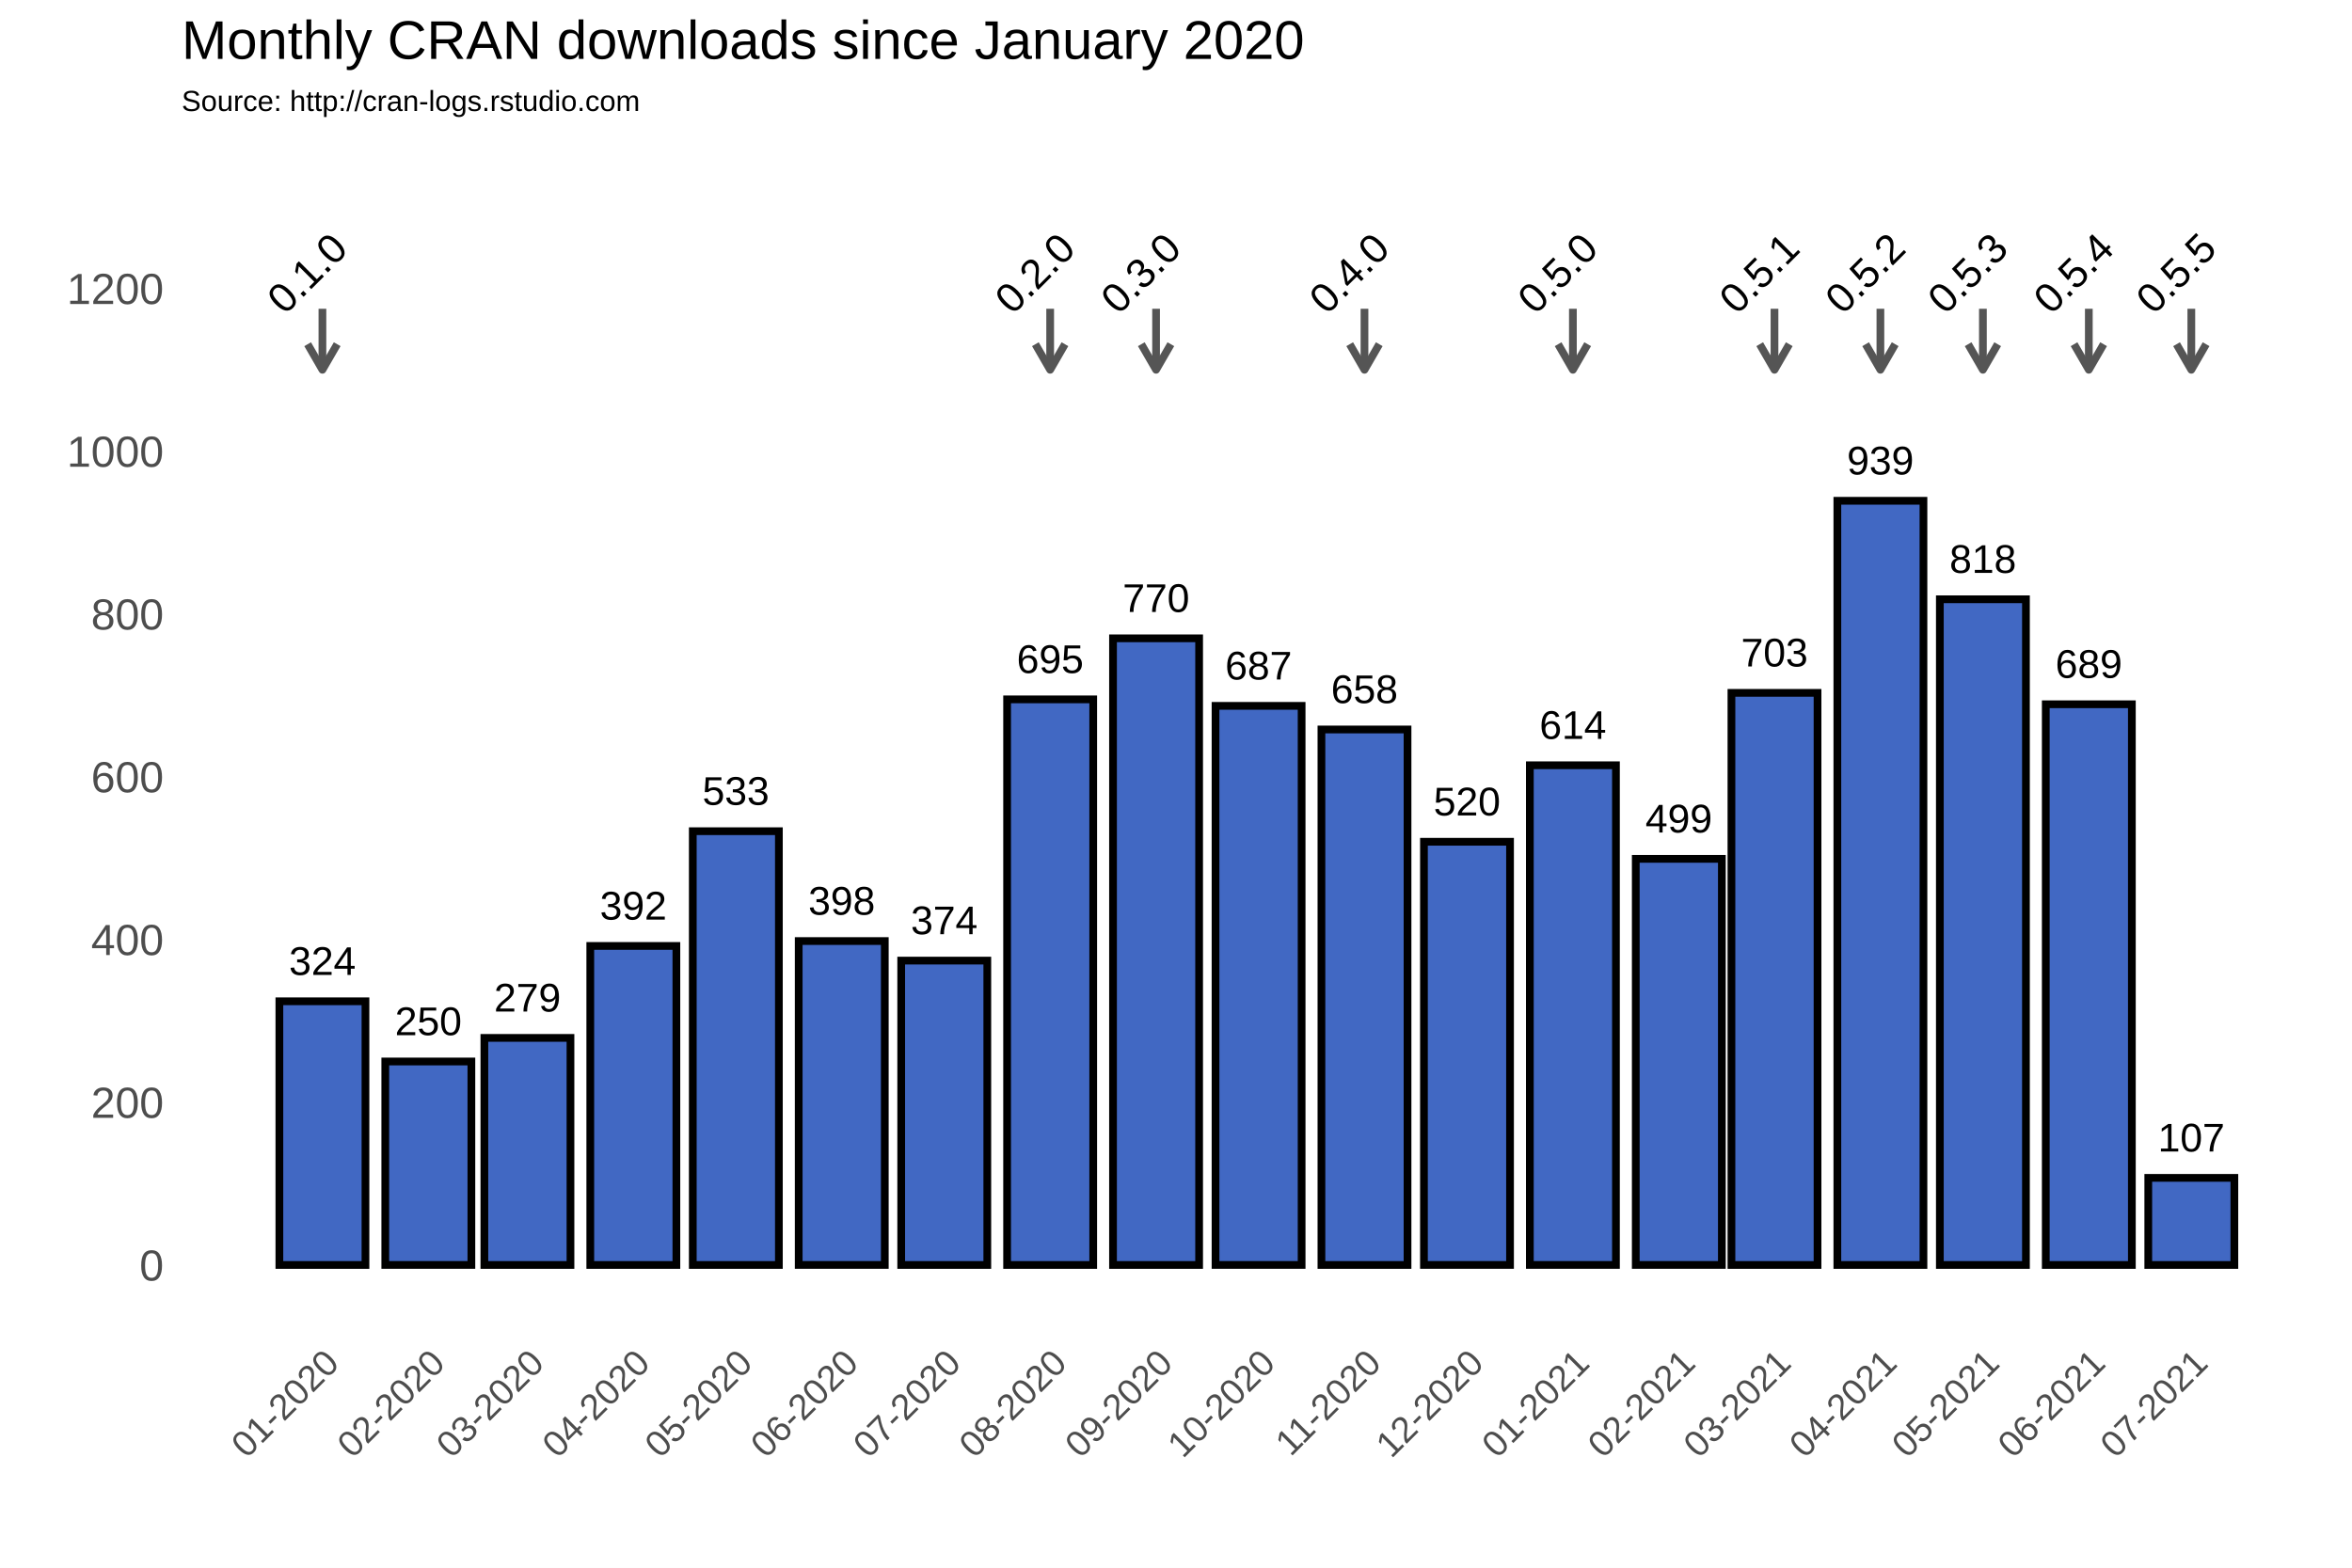
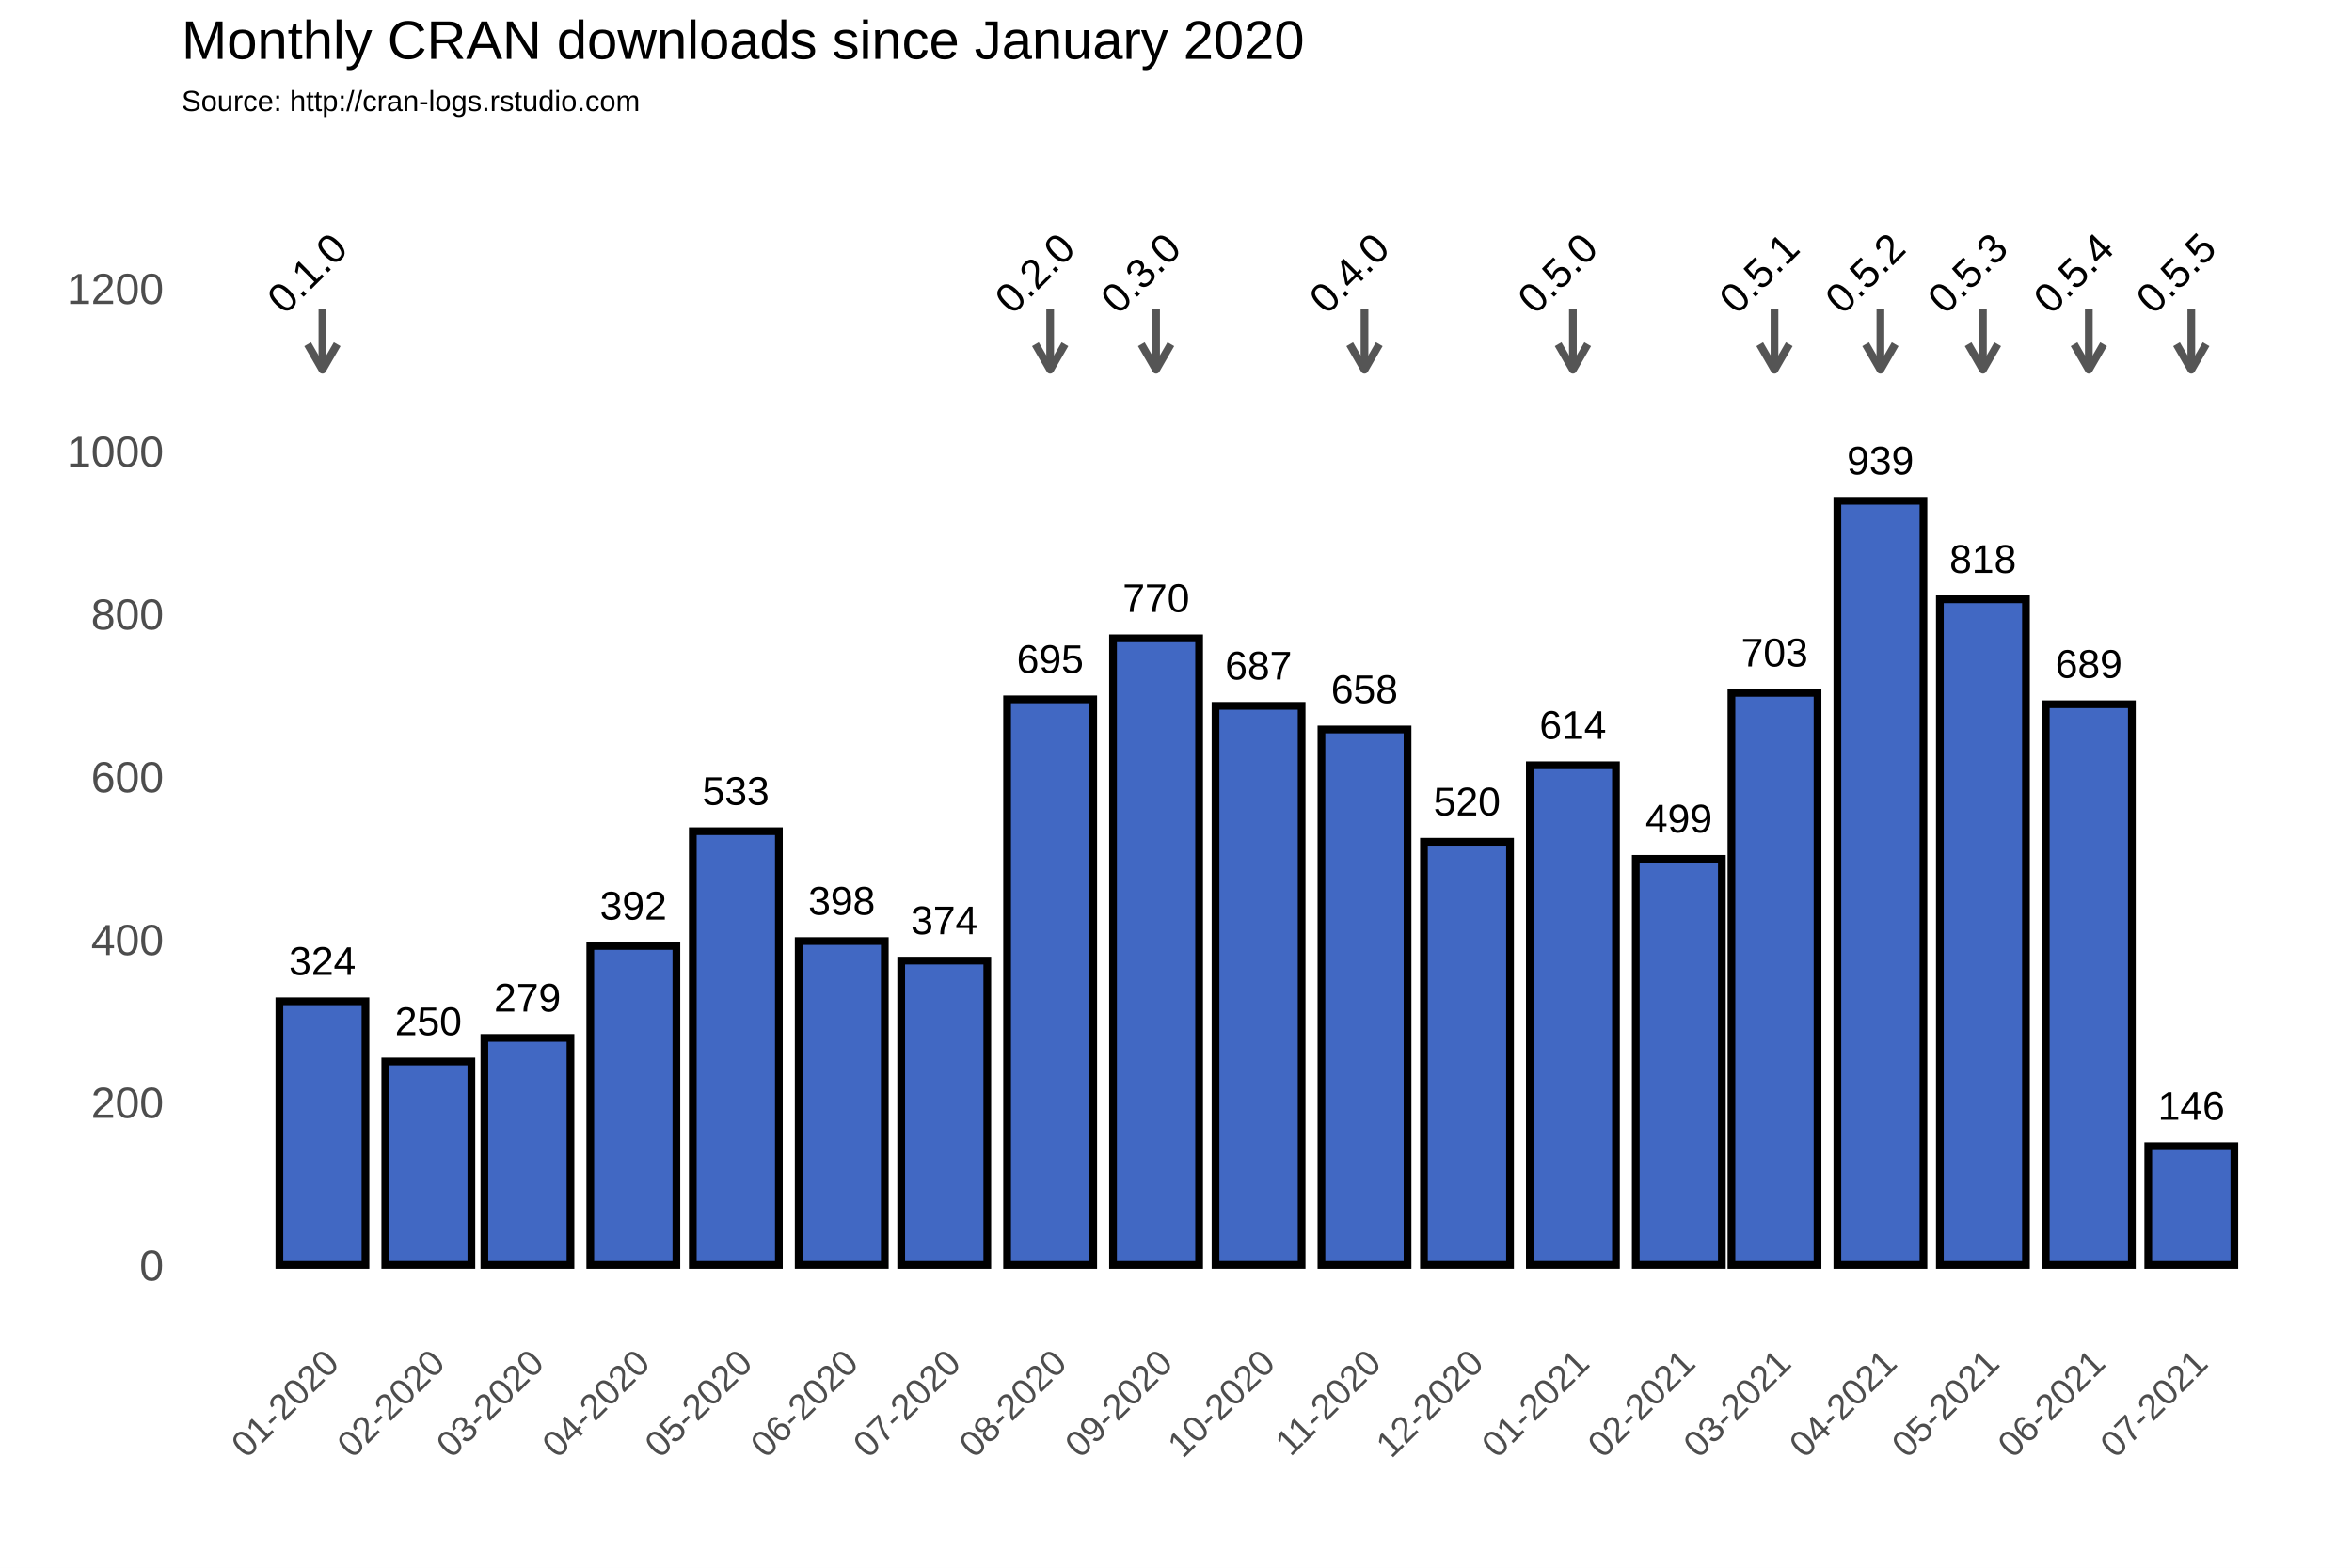
<svg xmlns="http://www.w3.org/2000/svg" class="svglite" width="648.00pt" height="432.00pt" viewBox="0 0 648.00 432.00">
  <defs>
    <style type="text/css">
    .svglite line, .svglite polyline, .svglite polygon, .svglite path, .svglite rect, .svglite circle {
      fill: none;
      stroke: #000000;
      stroke-linecap: round;
      stroke-linejoin: round;
      stroke-miterlimit: 10.00;
    }
  </style>
  </defs>
  <rect width="100%" height="100%" style="stroke: none; fill: #FFFFFF;" />
  <defs>
    <clipPath id="cpMC4wMHw2NDguMDB8MC4wMHw0MzIuMDA=">
      <rect x="0.00" y="0.00" width="648.00" height="432.00" />
    </clipPath>
  </defs>
  <g clip-path="url(#cpMC4wMHw2NDguMDB8MC4wMHw0MzIuMDA=)">
    <rect x="0.00" y="0.00" width="648.00" height="432.00" style="stroke-width: 1.07; stroke: #FFFFFF; fill: #FFFFFF;" />
  </g>
  <defs>
    <clipPath id="cpNTAuMDR8NjQyLjUyfDM3Ljc2fDM2My4zOA==">
      <rect x="50.04" y="37.76" width="592.48" height="325.62" />
    </clipPath>
  </defs>
  <g clip-path="url(#cpNTAuMDR8NjQyLjUyfDM3Ljc2fDM2My4zOA==)">
    <rect x="50.04" y="37.76" width="592.48" height="325.62" style="stroke-width: 1.07; stroke: none;" />
    <polyline points="50.04,326.15 642.52,326.15 " style="stroke-width: 0.53; stroke: #FFFFFF; stroke-linecap: butt;" />
    <polyline points="50.04,281.30 642.52,281.30 " style="stroke-width: 0.53; stroke: #FFFFFF; stroke-linecap: butt;" />
    <polyline points="50.04,236.45 642.52,236.45 " style="stroke-width: 0.53; stroke: #FFFFFF; stroke-linecap: butt;" />
    <polyline points="50.04,191.60 642.52,191.60 " style="stroke-width: 0.53; stroke: #FFFFFF; stroke-linecap: butt;" />
    <polyline points="50.04,146.75 642.52,146.75 " style="stroke-width: 0.53; stroke: #FFFFFF; stroke-linecap: butt;" />
    <polyline points="50.04,101.90 642.52,101.90 " style="stroke-width: 0.53; stroke: #FFFFFF; stroke-linecap: butt;" />
    <polyline points="50.04,57.04 642.52,57.04 " style="stroke-width: 0.53; stroke: #FFFFFF; stroke-linecap: butt;" />
    <polyline points="59.65,363.38 59.65,37.76 " style="stroke-width: 0.53; stroke: #FFFFFF; stroke-linecap: butt;" />
    <polyline points="74.24,363.38 74.24,37.76 " style="stroke-width: 0.53; stroke: #FFFFFF; stroke-linecap: butt;" />
    <polyline points="103.42,363.38 103.42,37.76 " style="stroke-width: 0.53; stroke: #FFFFFF; stroke-linecap: butt;" />
    <polyline points="131.66,363.38 131.66,37.76 " style="stroke-width: 0.53; stroke: #FFFFFF; stroke-linecap: butt;" />
    <polyline points="159.90,363.38 159.90,37.76 " style="stroke-width: 0.53; stroke: #FFFFFF; stroke-linecap: butt;" />
    <polyline points="188.61,363.38 188.61,37.76 " style="stroke-width: 0.53; stroke: #FFFFFF; stroke-linecap: butt;" />
    <polyline points="217.32,363.38 217.32,37.76 " style="stroke-width: 0.53; stroke: #FFFFFF; stroke-linecap: butt;" />
    <polyline points="246.03,363.38 246.03,37.76 " style="stroke-width: 0.53; stroke: #FFFFFF; stroke-linecap: butt;" />
    <polyline points="274.74,363.38 274.74,37.76 " style="stroke-width: 0.53; stroke: #FFFFFF; stroke-linecap: butt;" />
    <polyline points="303.92,363.38 303.92,37.76 " style="stroke-width: 0.53; stroke: #FFFFFF; stroke-linecap: butt;" />
    <polyline points="332.63,363.38 332.63,37.76 " style="stroke-width: 0.53; stroke: #FFFFFF; stroke-linecap: butt;" />
    <polyline points="361.34,363.38 361.34,37.76 " style="stroke-width: 0.53; stroke: #FFFFFF; stroke-linecap: butt;" />
    <polyline points="390.05,363.38 390.05,37.76 " style="stroke-width: 0.53; stroke: #FFFFFF; stroke-linecap: butt;" />
    <polyline points="418.76,363.38 418.76,37.76 " style="stroke-width: 0.53; stroke: #FFFFFF; stroke-linecap: butt;" />
    <polyline points="447.94,363.38 447.94,37.76 " style="stroke-width: 0.53; stroke: #FFFFFF; stroke-linecap: butt;" />
    <polyline points="475.71,363.38 475.71,37.76 " style="stroke-width: 0.53; stroke: #FFFFFF; stroke-linecap: butt;" />
    <polyline points="503.48,363.38 503.48,37.76 " style="stroke-width: 0.53; stroke: #FFFFFF; stroke-linecap: butt;" />
    <polyline points="532.19,363.38 532.19,37.76 " style="stroke-width: 0.53; stroke: #FFFFFF; stroke-linecap: butt;" />
    <polyline points="560.90,363.38 560.90,37.76 " style="stroke-width: 0.53; stroke: #FFFFFF; stroke-linecap: butt;" />
    <polyline points="589.61,363.38 589.61,37.76 " style="stroke-width: 0.53; stroke: #FFFFFF; stroke-linecap: butt;" />
    <polyline points="618.32,363.38 618.32,37.76 " style="stroke-width: 0.53; stroke: #FFFFFF; stroke-linecap: butt;" />
    <polyline points="632.91,363.38 632.91,37.76 " style="stroke-width: 0.53; stroke: #FFFFFF; stroke-linecap: butt;" />
    <polyline points="50.04,348.58 642.52,348.58 " style="stroke-width: 1.07; stroke: #FFFFFF; stroke-linecap: butt;" />
    <polyline points="50.04,303.73 642.52,303.73 " style="stroke-width: 1.07; stroke: #FFFFFF; stroke-linecap: butt;" />
    <polyline points="50.04,258.88 642.52,258.88 " style="stroke-width: 1.07; stroke: #FFFFFF; stroke-linecap: butt;" />
    <polyline points="50.04,214.02 642.52,214.02 " style="stroke-width: 1.07; stroke: #FFFFFF; stroke-linecap: butt;" />
    <polyline points="50.04,169.17 642.52,169.17 " style="stroke-width: 1.07; stroke: #FFFFFF; stroke-linecap: butt;" />
    <polyline points="50.04,124.32 642.52,124.32 " style="stroke-width: 1.07; stroke: #FFFFFF; stroke-linecap: butt;" />
    <polyline points="50.04,79.47 642.52,79.47 " style="stroke-width: 1.07; stroke: #FFFFFF; stroke-linecap: butt;" />
    <polyline points="88.83,363.38 88.83,37.76 " style="stroke-width: 1.07; stroke: #FFFFFF; stroke-linecap: butt;" />
    <polyline points="118.02,363.38 118.02,37.76 " style="stroke-width: 1.07; stroke: #FFFFFF; stroke-linecap: butt;" />
    <polyline points="145.31,363.38 145.31,37.76 " style="stroke-width: 1.07; stroke: #FFFFFF; stroke-linecap: butt;" />
    <polyline points="174.49,363.38 174.49,37.76 " style="stroke-width: 1.07; stroke: #FFFFFF; stroke-linecap: butt;" />
    <polyline points="202.73,363.38 202.73,37.76 " style="stroke-width: 1.07; stroke: #FFFFFF; stroke-linecap: butt;" />
    <polyline points="231.91,363.38 231.91,37.76 " style="stroke-width: 1.07; stroke: #FFFFFF; stroke-linecap: butt;" />
    <polyline points="260.15,363.38 260.15,37.76 " style="stroke-width: 1.07; stroke: #FFFFFF; stroke-linecap: butt;" />
    <polyline points="289.33,363.38 289.33,37.76 " style="stroke-width: 1.07; stroke: #FFFFFF; stroke-linecap: butt;" />
    <polyline points="318.51,363.38 318.51,37.76 " style="stroke-width: 1.07; stroke: #FFFFFF; stroke-linecap: butt;" />
    <polyline points="346.75,363.38 346.75,37.76 " style="stroke-width: 1.07; stroke: #FFFFFF; stroke-linecap: butt;" />
    <polyline points="375.93,363.38 375.93,37.76 " style="stroke-width: 1.07; stroke: #FFFFFF; stroke-linecap: butt;" />
    <polyline points="404.17,363.38 404.17,37.76 " style="stroke-width: 1.07; stroke: #FFFFFF; stroke-linecap: butt;" />
    <polyline points="433.35,363.38 433.35,37.76 " style="stroke-width: 1.07; stroke: #FFFFFF; stroke-linecap: butt;" />
    <polyline points="462.53,363.38 462.53,37.76 " style="stroke-width: 1.07; stroke: #FFFFFF; stroke-linecap: butt;" />
    <polyline points="488.89,363.38 488.89,37.76 " style="stroke-width: 1.07; stroke: #FFFFFF; stroke-linecap: butt;" />
    <polyline points="518.07,363.38 518.07,37.76 " style="stroke-width: 1.07; stroke: #FFFFFF; stroke-linecap: butt;" />
    <polyline points="546.31,363.38 546.31,37.76 " style="stroke-width: 1.07; stroke: #FFFFFF; stroke-linecap: butt;" />
    <polyline points="575.49,363.38 575.49,37.76 " style="stroke-width: 1.07; stroke: #FFFFFF; stroke-linecap: butt;" />
    <polyline points="603.73,363.38 603.73,37.76 " style="stroke-width: 1.07; stroke: #FFFFFF; stroke-linecap: butt;" />
    <rect x="76.97" y="275.92" width="23.72" height="72.66" style="stroke-width: 2.13; stroke-linecap: square; stroke-linejoin: miter; fill: #4168C3;" />
    <rect x="106.15" y="292.51" width="23.72" height="56.06" style="stroke-width: 2.13; stroke-linecap: square; stroke-linejoin: miter; fill: #4168C3;" />
    <rect x="133.45" y="286.01" width="23.72" height="62.57" style="stroke-width: 2.13; stroke-linecap: square; stroke-linejoin: miter; fill: #4168C3;" />
    <rect x="162.63" y="260.67" width="23.72" height="87.91" style="stroke-width: 2.13; stroke-linecap: square; stroke-linejoin: miter; fill: #4168C3;" />
    <rect x="190.87" y="229.05" width="23.72" height="119.53" style="stroke-width: 2.13; stroke-linecap: square; stroke-linejoin: miter; fill: #4168C3;" />
    <rect x="220.05" y="259.32" width="23.72" height="89.25" style="stroke-width: 2.13; stroke-linecap: square; stroke-linejoin: miter; fill: #4168C3;" />
    <rect x="248.29" y="264.71" width="23.72" height="83.87" style="stroke-width: 2.13; stroke-linecap: square; stroke-linejoin: miter; fill: #4168C3;" />
    <rect x="277.47" y="192.72" width="23.72" height="155.86" style="stroke-width: 2.13; stroke-linecap: square; stroke-linejoin: miter; fill: #4168C3;" />
    <rect x="306.65" y="175.90" width="23.72" height="172.68" style="stroke-width: 2.13; stroke-linecap: square; stroke-linejoin: miter; fill: #4168C3;" />
    <rect x="334.89" y="194.51" width="23.72" height="154.06" style="stroke-width: 2.13; stroke-linecap: square; stroke-linejoin: miter; fill: #4168C3;" />
    <rect x="364.07" y="201.02" width="23.72" height="147.56" style="stroke-width: 2.13; stroke-linecap: square; stroke-linejoin: miter; fill: #4168C3;" />
    <rect x="392.31" y="231.96" width="23.72" height="116.61" style="stroke-width: 2.13; stroke-linecap: square; stroke-linejoin: miter; fill: #4168C3;" />
    <rect x="421.49" y="210.88" width="23.72" height="137.69" style="stroke-width: 2.13; stroke-linecap: square; stroke-linejoin: miter; fill: #4168C3;" />
    <rect x="450.67" y="236.67" width="23.72" height="111.90" style="stroke-width: 2.13; stroke-linecap: square; stroke-linejoin: miter; fill: #4168C3;" />
    <rect x="477.03" y="190.93" width="23.72" height="157.65" style="stroke-width: 2.13; stroke-linecap: square; stroke-linejoin: miter; fill: #4168C3;" />
    <rect x="506.21" y="138.00" width="23.72" height="210.58" style="stroke-width: 2.13; stroke-linecap: square; stroke-linejoin: miter; fill: #4168C3;" />
    <rect x="534.45" y="165.14" width="23.72" height="183.44" style="stroke-width: 2.13; stroke-linecap: square; stroke-linejoin: miter; fill: #4168C3;" />
    <rect x="563.63" y="194.07" width="23.72" height="154.51" style="stroke-width: 2.13; stroke-linecap: square; stroke-linejoin: miter; fill: #4168C3;" />
-     <rect x="591.87" y="324.58" width="23.72" height="24.00" style="stroke-width: 2.13; stroke-linecap: square; stroke-linejoin: miter; fill: #4168C3;" />
+     <rect x="591.87" y="315.84" width="23.72" height="32.74" style="stroke-width: 2.13; stroke-linecap: square; stroke-linejoin: miter; fill: #4168C3;" />
    <text x="88.83" y="268.66" text-anchor="middle" style="font-size: 11.04px; font-family: Arial;" textLength="18.40px" lengthAdjust="spacingAndGlyphs">324</text>
    <text x="118.02" y="285.25" text-anchor="middle" style="font-size: 11.04px; font-family: Arial;" textLength="18.40px" lengthAdjust="spacingAndGlyphs">250</text>
    <text x="145.31" y="278.75" text-anchor="middle" style="font-size: 11.04px; font-family: Arial;" textLength="18.40px" lengthAdjust="spacingAndGlyphs">279</text>
    <text x="174.49" y="253.41" text-anchor="middle" style="font-size: 11.04px; font-family: Arial;" textLength="18.40px" lengthAdjust="spacingAndGlyphs">392</text>
    <text x="202.73" y="221.79" text-anchor="middle" style="font-size: 11.04px; font-family: Arial;" textLength="18.40px" lengthAdjust="spacingAndGlyphs">533</text>
    <text x="231.91" y="252.06" text-anchor="middle" style="font-size: 11.04px; font-family: Arial;" textLength="18.40px" lengthAdjust="spacingAndGlyphs">398</text>
    <text x="260.15" y="257.44" text-anchor="middle" style="font-size: 11.04px; font-family: Arial;" textLength="18.40px" lengthAdjust="spacingAndGlyphs">374</text>
    <text x="289.33" y="185.46" text-anchor="middle" style="font-size: 11.04px; font-family: Arial;" textLength="18.40px" lengthAdjust="spacingAndGlyphs">695</text>
    <text x="318.51" y="168.64" text-anchor="middle" style="font-size: 11.04px; font-family: Arial;" textLength="18.40px" lengthAdjust="spacingAndGlyphs">770</text>
    <text x="346.75" y="187.25" text-anchor="middle" style="font-size: 11.04px; font-family: Arial;" textLength="18.40px" lengthAdjust="spacingAndGlyphs">687</text>
    <text x="375.93" y="193.75" text-anchor="middle" style="font-size: 11.04px; font-family: Arial;" textLength="18.40px" lengthAdjust="spacingAndGlyphs">658</text>
    <text x="404.17" y="224.70" text-anchor="middle" style="font-size: 11.04px; font-family: Arial;" textLength="18.40px" lengthAdjust="spacingAndGlyphs">520</text>
    <text x="433.35" y="203.62" text-anchor="middle" style="font-size: 11.04px; font-family: Arial;" textLength="18.40px" lengthAdjust="spacingAndGlyphs">614</text>
    <text x="462.53" y="229.41" text-anchor="middle" style="font-size: 11.04px; font-family: Arial;" textLength="18.40px" lengthAdjust="spacingAndGlyphs">499</text>
    <text x="488.89" y="183.66" text-anchor="middle" style="font-size: 11.04px; font-family: Arial;" textLength="18.40px" lengthAdjust="spacingAndGlyphs">703</text>
    <text x="518.07" y="130.74" text-anchor="middle" style="font-size: 11.04px; font-family: Arial;" textLength="18.40px" lengthAdjust="spacingAndGlyphs">939</text>
    <text x="546.31" y="157.87" text-anchor="middle" style="font-size: 11.04px; font-family: Arial;" textLength="18.40px" lengthAdjust="spacingAndGlyphs">818</text>
    <text x="575.49" y="186.80" text-anchor="middle" style="font-size: 11.04px; font-family: Arial;" textLength="18.40px" lengthAdjust="spacingAndGlyphs">689</text>
-     <text x="603.73" y="317.32" text-anchor="middle" style="font-size: 11.04px; font-family: Arial;" textLength="18.40px" lengthAdjust="spacingAndGlyphs">107</text>
+     <text x="603.73" y="308.57" text-anchor="middle" style="font-size: 11.04px; font-family: Arial;" textLength="18.40px" lengthAdjust="spacingAndGlyphs">146</text>
    <line x1="88.83" y1="85.08" x2="88.83" y2="101.90" style="stroke-width: 2.13; stroke: #555555; stroke-linecap: butt;" />
    <polyline points="84.76,94.85 88.83,101.90 92.90,94.85 " style="stroke-width: 2.13; stroke: #555555; stroke-linecap: butt;" />
    <line x1="289.33" y1="85.08" x2="289.33" y2="101.90" style="stroke-width: 2.13; stroke: #555555; stroke-linecap: butt;" />
    <polyline points="285.26,94.85 289.33,101.90 293.40,94.85 " style="stroke-width: 2.13; stroke: #555555; stroke-linecap: butt;" />
    <line x1="318.51" y1="85.08" x2="318.51" y2="101.90" style="stroke-width: 2.13; stroke: #555555; stroke-linecap: butt;" />
    <polyline points="314.44,94.85 318.51,101.90 322.58,94.85 " style="stroke-width: 2.13; stroke: #555555; stroke-linecap: butt;" />
    <line x1="375.93" y1="85.08" x2="375.93" y2="101.90" style="stroke-width: 2.13; stroke: #555555; stroke-linecap: butt;" />
    <polyline points="371.86,94.85 375.93,101.90 380.00,94.85 " style="stroke-width: 2.13; stroke: #555555; stroke-linecap: butt;" />
    <line x1="433.35" y1="85.08" x2="433.35" y2="101.90" style="stroke-width: 2.13; stroke: #555555; stroke-linecap: butt;" />
    <polyline points="429.28,94.85 433.35,101.90 437.42,94.85 " style="stroke-width: 2.13; stroke: #555555; stroke-linecap: butt;" />
    <line x1="488.89" y1="85.08" x2="488.89" y2="101.90" style="stroke-width: 2.13; stroke: #555555; stroke-linecap: butt;" />
    <polyline points="484.82,94.85 488.89,101.90 492.96,94.85 " style="stroke-width: 2.13; stroke: #555555; stroke-linecap: butt;" />
    <line x1="518.07" y1="85.08" x2="518.07" y2="101.90" style="stroke-width: 2.13; stroke: #555555; stroke-linecap: butt;" />
    <polyline points="514.00,94.85 518.07,101.90 522.14,94.85 " style="stroke-width: 2.13; stroke: #555555; stroke-linecap: butt;" />
    <line x1="546.31" y1="85.08" x2="546.31" y2="101.90" style="stroke-width: 2.13; stroke: #555555; stroke-linecap: butt;" />
    <polyline points="542.24,94.85 546.31,101.90 550.38,94.85 " style="stroke-width: 2.13; stroke: #555555; stroke-linecap: butt;" />
    <line x1="575.49" y1="85.08" x2="575.49" y2="101.90" style="stroke-width: 2.13; stroke: #555555; stroke-linecap: butt;" />
    <polyline points="571.42,94.85 575.49,101.90 579.56,94.85 " style="stroke-width: 2.13; stroke: #555555; stroke-linecap: butt;" />
    <line x1="603.73" y1="85.08" x2="603.73" y2="101.90" style="stroke-width: 2.13; stroke: #555555; stroke-linecap: butt;" />
    <polyline points="599.66,94.85 603.73,101.90 607.80,94.85 " style="stroke-width: 2.13; stroke: #555555; stroke-linecap: butt;" />
    <text transform="translate(87.40,78.03) rotate(-45)" text-anchor="middle" style="font-size: 11.38px; font-family: Arial;" textLength="25.31px" lengthAdjust="spacingAndGlyphs">0.1.0</text>
    <text transform="translate(287.89,78.03) rotate(-45)" text-anchor="middle" style="font-size: 11.38px; font-family: Arial;" textLength="25.31px" lengthAdjust="spacingAndGlyphs">0.2.0</text>
    <text transform="translate(317.07,78.03) rotate(-45)" text-anchor="middle" style="font-size: 11.38px; font-family: Arial;" textLength="25.31px" lengthAdjust="spacingAndGlyphs">0.3.0</text>
    <text transform="translate(374.49,78.03) rotate(-45)" text-anchor="middle" style="font-size: 11.38px; font-family: Arial;" textLength="25.31px" lengthAdjust="spacingAndGlyphs">0.4.0</text>
    <text transform="translate(431.91,78.03) rotate(-45)" text-anchor="middle" style="font-size: 11.38px; font-family: Arial;" textLength="25.31px" lengthAdjust="spacingAndGlyphs">0.5.0</text>
    <text transform="translate(487.45,78.03) rotate(-45)" text-anchor="middle" style="font-size: 11.38px; font-family: Arial;" textLength="25.31px" lengthAdjust="spacingAndGlyphs">0.5.1</text>
    <text transform="translate(516.63,78.03) rotate(-45)" text-anchor="middle" style="font-size: 11.38px; font-family: Arial;" textLength="25.31px" lengthAdjust="spacingAndGlyphs">0.5.2</text>
    <text transform="translate(544.87,78.03) rotate(-45)" text-anchor="middle" style="font-size: 11.38px; font-family: Arial;" textLength="25.31px" lengthAdjust="spacingAndGlyphs">0.5.3</text>
    <text transform="translate(574.05,78.03) rotate(-45)" text-anchor="middle" style="font-size: 11.38px; font-family: Arial;" textLength="25.31px" lengthAdjust="spacingAndGlyphs">0.5.4</text>
    <text transform="translate(602.29,78.03) rotate(-45)" text-anchor="middle" style="font-size: 11.38px; font-family: Arial;" textLength="25.31px" lengthAdjust="spacingAndGlyphs">0.5.5</text>
  </g>
  <g clip-path="url(#cpMC4wMHw2NDguMDB8MC4wMHw0MzIuMDA=)">
    <text x="45.11" y="352.88" text-anchor="end" style="font-size: 12.00px; fill: #4D4D4D; font-family: Arial;" textLength="6.67px" lengthAdjust="spacingAndGlyphs">0</text>
    <text x="45.11" y="308.03" text-anchor="end" style="font-size: 12.00px; fill: #4D4D4D; font-family: Arial;" textLength="20.02px" lengthAdjust="spacingAndGlyphs">200</text>
    <text x="45.11" y="263.17" text-anchor="end" style="font-size: 12.00px; fill: #4D4D4D; font-family: Arial;" textLength="20.02px" lengthAdjust="spacingAndGlyphs">400</text>
    <text x="45.11" y="218.32" text-anchor="end" style="font-size: 12.00px; fill: #4D4D4D; font-family: Arial;" textLength="20.02px" lengthAdjust="spacingAndGlyphs">600</text>
    <text x="45.11" y="173.47" text-anchor="end" style="font-size: 12.00px; fill: #4D4D4D; font-family: Arial;" textLength="20.02px" lengthAdjust="spacingAndGlyphs">800</text>
    <text x="45.11" y="128.62" text-anchor="end" style="font-size: 12.00px; fill: #4D4D4D; font-family: Arial;" textLength="26.70px" lengthAdjust="spacingAndGlyphs">1000</text>
    <text x="45.11" y="83.77" text-anchor="end" style="font-size: 12.00px; fill: #4D4D4D; font-family: Arial;" textLength="26.70px" lengthAdjust="spacingAndGlyphs">1200</text>
    <text transform="translate(93.90,376.17) rotate(-45)" text-anchor="end" style="font-size: 10.00px; fill: #4D4D4D; font-family: Arial;" textLength="36.73px" lengthAdjust="spacingAndGlyphs">01-2020</text>
    <text transform="translate(123.08,376.17) rotate(-45)" text-anchor="end" style="font-size: 10.00px; fill: #4D4D4D; font-family: Arial;" textLength="36.73px" lengthAdjust="spacingAndGlyphs">02-2020</text>
    <text transform="translate(150.38,376.17) rotate(-45)" text-anchor="end" style="font-size: 10.00px; fill: #4D4D4D; font-family: Arial;" textLength="36.73px" lengthAdjust="spacingAndGlyphs">03-2020</text>
    <text transform="translate(179.56,376.17) rotate(-45)" text-anchor="end" style="font-size: 10.00px; fill: #4D4D4D; font-family: Arial;" textLength="36.73px" lengthAdjust="spacingAndGlyphs">04-2020</text>
    <text transform="translate(207.80,376.17) rotate(-45)" text-anchor="end" style="font-size: 10.00px; fill: #4D4D4D; font-family: Arial;" textLength="36.73px" lengthAdjust="spacingAndGlyphs">05-2020</text>
    <text transform="translate(236.98,376.17) rotate(-45)" text-anchor="end" style="font-size: 10.00px; fill: #4D4D4D; font-family: Arial;" textLength="36.73px" lengthAdjust="spacingAndGlyphs">06-2020</text>
    <text transform="translate(265.22,376.17) rotate(-45)" text-anchor="end" style="font-size: 10.00px; fill: #4D4D4D; font-family: Arial;" textLength="36.73px" lengthAdjust="spacingAndGlyphs">07-2020</text>
    <text transform="translate(294.40,376.17) rotate(-45)" text-anchor="end" style="font-size: 10.00px; fill: #4D4D4D; font-family: Arial;" textLength="36.73px" lengthAdjust="spacingAndGlyphs">08-2020</text>
    <text transform="translate(323.58,376.17) rotate(-45)" text-anchor="end" style="font-size: 10.00px; fill: #4D4D4D; font-family: Arial;" textLength="36.73px" lengthAdjust="spacingAndGlyphs">09-2020</text>
    <text transform="translate(351.82,376.17) rotate(-45)" text-anchor="end" style="font-size: 10.00px; fill: #4D4D4D; font-family: Arial;" textLength="36.73px" lengthAdjust="spacingAndGlyphs">10-2020</text>
    <text transform="translate(381.00,376.17) rotate(-45)" text-anchor="end" style="font-size: 10.00px; fill: #4D4D4D; font-family: Arial;" textLength="35.99px" lengthAdjust="spacingAndGlyphs">11-2020</text>
    <text transform="translate(409.24,376.17) rotate(-45)" text-anchor="end" style="font-size: 10.00px; fill: #4D4D4D; font-family: Arial;" textLength="36.73px" lengthAdjust="spacingAndGlyphs">12-2020</text>
    <text transform="translate(438.42,376.17) rotate(-45)" text-anchor="end" style="font-size: 10.00px; fill: #4D4D4D; font-family: Arial;" textLength="36.73px" lengthAdjust="spacingAndGlyphs">01-2021</text>
    <text transform="translate(467.60,376.17) rotate(-45)" text-anchor="end" style="font-size: 10.00px; fill: #4D4D4D; font-family: Arial;" textLength="36.73px" lengthAdjust="spacingAndGlyphs">02-2021</text>
    <text transform="translate(493.96,376.17) rotate(-45)" text-anchor="end" style="font-size: 10.00px; fill: #4D4D4D; font-family: Arial;" textLength="36.73px" lengthAdjust="spacingAndGlyphs">03-2021</text>
    <text transform="translate(523.14,376.17) rotate(-45)" text-anchor="end" style="font-size: 10.00px; fill: #4D4D4D; font-family: Arial;" textLength="36.73px" lengthAdjust="spacingAndGlyphs">04-2021</text>
    <text transform="translate(551.38,376.17) rotate(-45)" text-anchor="end" style="font-size: 10.00px; fill: #4D4D4D; font-family: Arial;" textLength="36.73px" lengthAdjust="spacingAndGlyphs">05-2021</text>
    <text transform="translate(580.56,376.17) rotate(-45)" text-anchor="end" style="font-size: 10.00px; fill: #4D4D4D; font-family: Arial;" textLength="36.73px" lengthAdjust="spacingAndGlyphs">06-2021</text>
    <text transform="translate(608.80,376.17) rotate(-45)" text-anchor="end" style="font-size: 10.00px; fill: #4D4D4D; font-family: Arial;" textLength="36.73px" lengthAdjust="spacingAndGlyphs">07-2021</text>
    <text x="50.04" y="30.59" style="font-size: 8.00px; font-family: Arial;" textLength="126.32px" lengthAdjust="spacingAndGlyphs">Source: http://cran-logs.rstudio.com</text>
    <text x="50.04" y="16.22" style="font-size: 15.00px; font-family: Arial;" textLength="309.25px" lengthAdjust="spacingAndGlyphs">Monthly CRAN downloads since January 2020</text>
  </g>
</svg>
